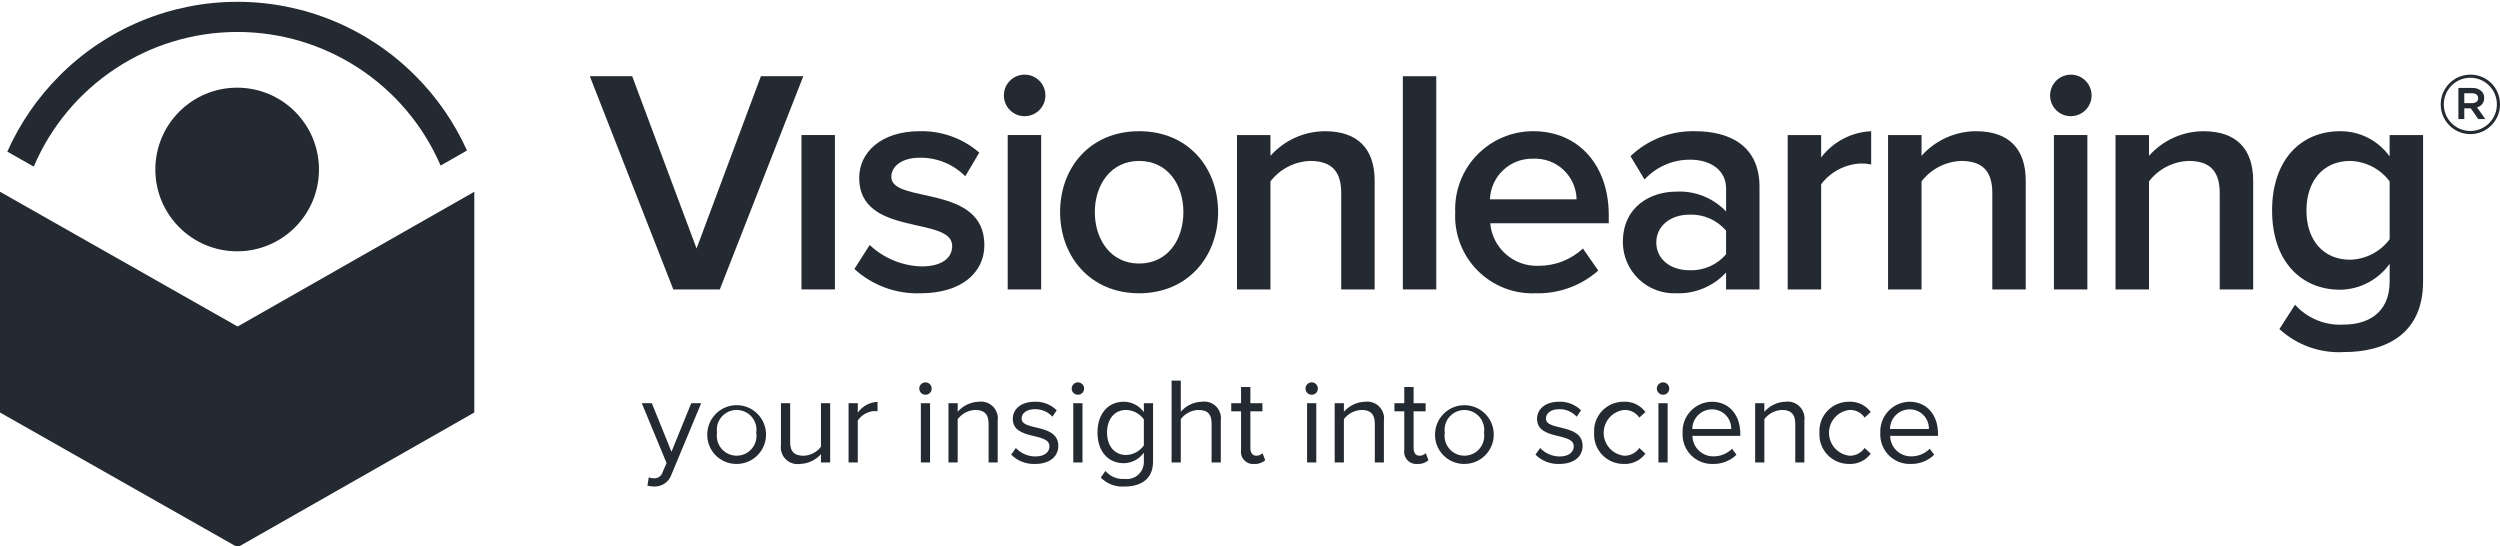
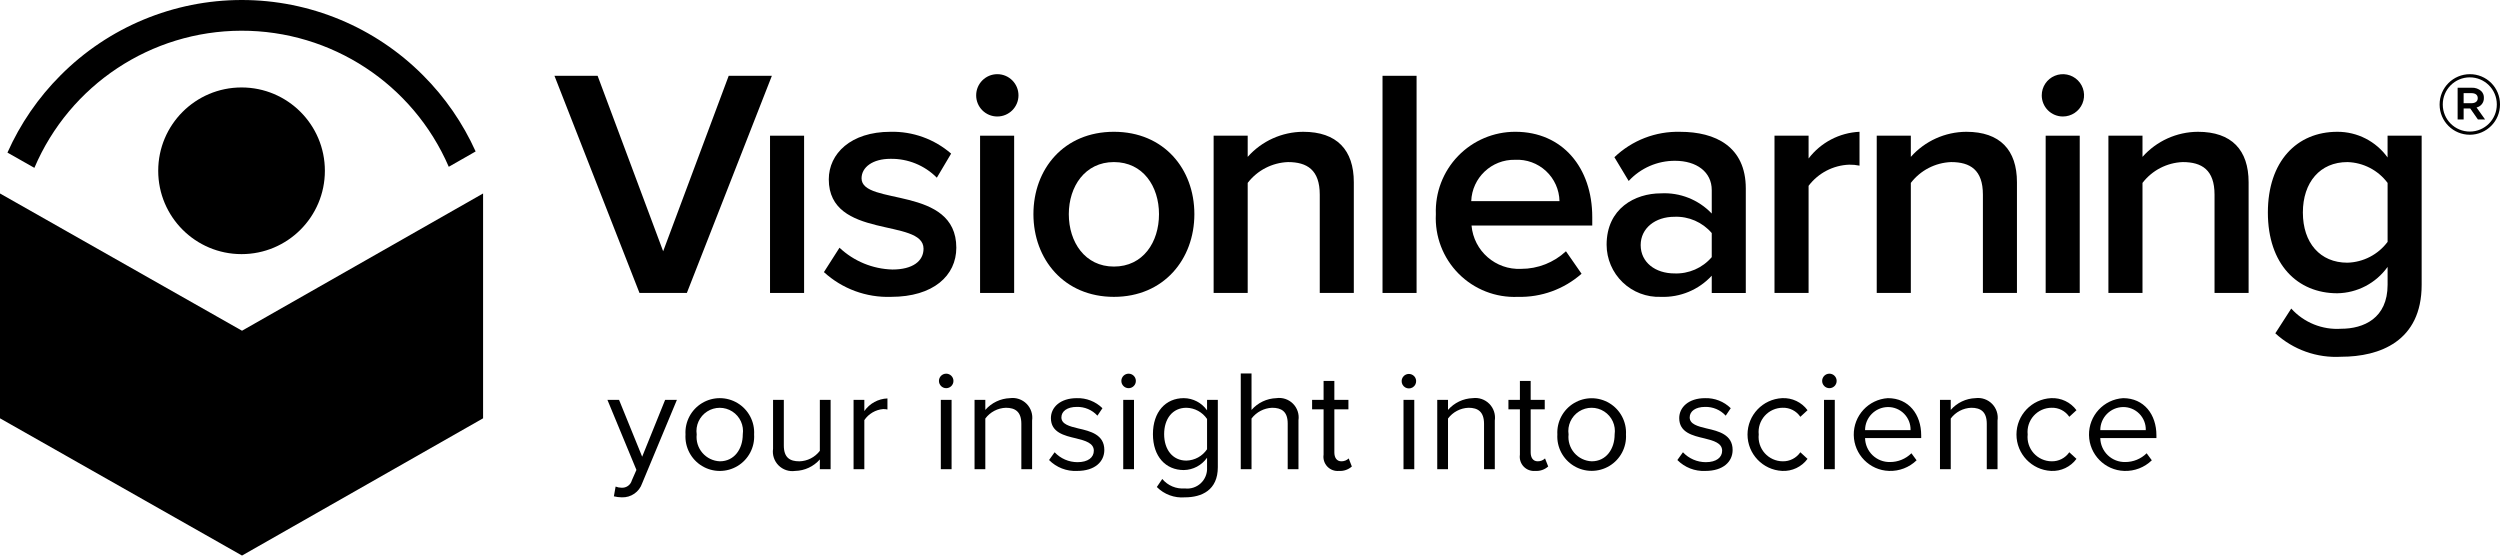
- <svg xmlns="http://www.w3.org/2000/svg" width="275" height="60" viewBox="0 0 275 60">
+ <svg xmlns="http://www.w3.org/2000/svg" width="270" height="60" viewBox="0 0 270 60">
  <g>
-     <circle cx="26.087" cy="18.644" r="9" fill="#242a31" />
-     <polygon points="0 21.094 0 45.376 26.138 60.199 52.173 45.376 52.173 21.094 26.138 35.917 0 21.094" fill="#242a31" />
-     <path d="M3.713,18.327a24.347,24.347,0,0,1,44.754-.115l2.229-1.271.672-.386a27.817,27.817,0,0,0-5.674-8.219,27.622,27.622,0,0,0-39.157,0,27.785,27.785,0,0,0-5.732,8.343l.46.261Z" fill="#242a31" />
+     <circle cx="26.087" cy="18.445" r="9" />
+     <polygon points="0 20.895 0 45.177 26.138 60 52.173 45.177 52.173 20.895 26.138 35.718 0 20.895" />
+     <path d="M3.713,18.128a24.347,24.347,0,0,1,44.754-.115l2.229-1.271.672-.386a27.816,27.816,0,0,0-5.674-8.219,27.622,27.622,0,0,0-39.157,0A27.785,27.785,0,0,0,.805,16.48l.46.261Z" />
  </g>
  <g>
-     <polygon points="79.18 31.838 88.362 8.385 83.7 8.385 76.621 27.337 69.542 8.385 64.881 8.385 74.064 31.838 79.18 31.838" fill="#242a31" />
-     <rect x="88.163" y="14.854" width="3.679" height="16.984" fill="#242a31" />
-     <path d="M98.048,19.459c0-1.195,1.192-2.108,3.119-2.108a6.89,6.89,0,0,1,5.012,2.039l1.542-2.602a9.649,9.649,0,0,0-6.553-2.356c-4.275,0-6.659,2.357-6.659,5.135,0,6.539,10.233,4.149,10.233,7.489,0,1.335-1.156,2.25-3.365,2.25a8.68,8.68,0,0,1-5.711-2.355l-1.683,2.636a10.235,10.235,0,0,0,7.253,2.673c4.557,0,7.045-2.287,7.045-5.31C108.281,20.2,98.048,22.45,98.048,19.459Z" fill="#242a31" />
-     <path d="M112.705,12.78a2.285,2.285,0,1,0-2.279-2.285A2.277,2.277,0,0,0,112.705,12.78Z" fill="#242a31" />
-     <rect x="110.848" y="14.854" width="3.68" height="16.984" fill="#242a31" />
-     <path d="M125.302,14.432c-5.398,0-8.692,4.009-8.692,8.896,0,4.853,3.294,8.932,8.692,8.932,5.396,0,8.69-4.079,8.69-8.932C133.992,18.439,130.698,14.432,125.302,14.432Zm0,14.556c-3.119,0-4.871-2.636-4.871-5.66,0-2.988,1.751-5.625,4.871-5.625,3.155,0,4.87,2.636,4.87,5.625C130.172,26.353,128.456,28.989,125.302,28.988Z" fill="#242a31" />
-     <path d="M139.75,19.953a5.768,5.768,0,0,1,4.35-2.25c2.067,0,3.434.844,3.434,3.517V31.838h3.678V19.882c0-3.48-1.822-5.449-5.468-5.449a8.061,8.061,0,0,0-5.993,2.708V14.854h-3.679V31.838h3.679V19.953Z" fill="#242a31" />
-     <rect x="154.312" y="8.385" width="3.678" height="23.453" fill="#242a31" />
-     <path d="M169.289,29.235a5.127,5.127,0,0,1-5.363-4.677h13.038V23.644c0-5.344-3.224-9.212-8.305-9.212a8.57,8.57,0,0,0-8.586,8.896A8.503,8.503,0,0,0,168.939,32.26a10.009,10.009,0,0,0,6.869-2.497l-1.685-2.427A7.085,7.085,0,0,1,169.289,29.235ZM168.625,17.457a4.563,4.563,0,0,1,4.8,4.466h-9.532A4.638,4.638,0,0,1,168.625,17.457Z" fill="#242a31" />
-     <path d="M189.868,29.974v1.864h-.001v.004h3.679V20.553c0-4.536-3.295-6.118-7.08-6.118a9.893,9.893,0,0,0-7.111,2.743l1.543,2.567a6.761,6.761,0,0,1,5.013-2.18c2.312,0,3.958,1.197,3.958,3.164v2.533a7.056,7.056,0,0,0-5.501-2.181c-2.771,0-5.854,1.617-5.854,5.554a5.642,5.642,0,0,0,5.854,5.625A7.11,7.11,0,0,0,189.868,29.974Zm-7.675-3.306c0-1.828,1.58-3.057,3.646-3.057a5.039,5.039,0,0,1,4.029,1.758V27.97a5.043,5.043,0,0,1-4.029,1.758C183.772,29.728,182.193,28.531,182.193,26.668Z" fill="#242a31" />
-     <path d="M200.327,20.269a5.767,5.767,0,0,1,4.38-2.285,5.047,5.047,0,0,1,1.121.105V14.432a7.34,7.34,0,0,0-5.501,2.885V14.854h-3.681V31.838h3.681Z" fill="#242a31" />
-     <path d="M219.154,31.838h3.677V19.882c0-3.48-1.823-5.449-5.47-5.449a8.063,8.063,0,0,0-5.991,2.708V14.854h-3.683V31.838h3.683V19.953a5.766,5.766,0,0,1,4.346-2.25c2.07,0,3.438.844,3.438,3.517V31.838Z" fill="#242a31" />
-     <path d="M227.787,12.78a2.285,2.285,0,1,0-2.278-2.285A2.28,2.28,0,0,0,227.787,12.78Z" fill="#242a31" />
-     <rect x="225.932" y="14.854" width="3.679" height="16.984" fill="#242a31" />
-     <path d="M242.378,14.433a8.048,8.048,0,0,0-5.989,2.708V14.854H232.708V31.838h3.681V19.953a5.759,5.759,0,0,1,4.345-2.25c2.069,0,3.436.844,3.436,3.517V31.838h3.68V19.882C247.848,16.402,246.023,14.433,242.378,14.433Z" fill="#242a31" />
-     <path d="M262.861,17.209a6.641,6.641,0,0,0-5.431-2.777c-4.385,0-7.5,3.199-7.5,8.719,0,5.592,3.188,8.72,7.5,8.72a6.808,6.808,0,0,0,5.431-2.848v1.934c0,3.621-2.594,4.746-5.01,4.746a6.665,6.665,0,0,1-5.397-2.181l-1.72,2.674a9.68,9.68,0,0,0,7.117,2.531c4.133,0,8.688-1.651,8.688-7.771V14.854h-3.681V17.21h.002Zm0,9.11a5.613,5.613,0,0,1-4.345,2.25c-2.949,0-4.806-2.146-4.806-5.417s1.86-5.449,4.806-5.449a5.614,5.614,0,0,1,4.345,2.25Z" fill="#242a31" />
-     <path d="M271.75,8.209a3.273,3.273,0,0,0-3.272,3.272v.018A3.261,3.261,0,1,0,275,11.482v-.019A3.239,3.239,0,0,0,271.75,8.209Zm2.906,3.272a2.918,2.918,0,1,1-5.836.017v-.018a2.918,2.918,0,1,1,5.836-.019v.019Z" fill="#242a31" />
-     <path d="M273.259,10.777v-.018a.948.948,0,0,0-.278-.713,1.407,1.407,0,0,0-1.035-.372h-1.522v3.425h.649V11.915h.713l.828,1.184h.772l-.918-1.292A1.017,1.017,0,0,0,273.259,10.777Zm-1.34.568-.847-.002V10.259h.847c.423,0,.677.19.677.532v.021C272.596,11.138,272.342,11.345,271.919,11.345Z" fill="#242a31" />
-     <g>
-       <path d="M71.366,52.506a1.555,1.555,0,0,0,.553.108.937.937,0,0,0,.972-.689l.432-.986-2.727-6.588h1.107l2.16,5.346,2.174-5.346H77.13l-3.267,7.844a1.938,1.938,0,0,1-1.917,1.323,3.078,3.078,0,0,1-.729-.094Z" fill="#242a31" />
-       <path d="M77.805,47.606a3.233,3.233,0,1,1,3.227,3.429A3.199,3.199,0,0,1,77.805,47.606Zm5.386,0a2.185,2.185,0,1,0-4.32,0,2.186,2.186,0,1,0,4.32,0Z" fill="#242a31" />
-       <path d="M90.306,50.873v-.918a3.19,3.19,0,0,1-2.322,1.08,1.84,1.84,0,0,1-2.079-2.079V44.352h1.013v4.293c0,1.147.58,1.485,1.471,1.485a2.489,2.489,0,0,0,1.917-.986V44.352h1.012v6.521Z" fill="#242a31" />
-       <path d="M93.343,50.873V44.352H94.356v1.039a2.809,2.809,0,0,1,2.173-1.188v1.039a3.36,3.36,0,0,0-.391-.027,2.387,2.387,0,0,0-1.782,1.04v4.617Z" fill="#242a31" />
-       <path d="M101.119,42.746a.692.692,0,0,1,.689-.689.68.68,0,0,1,.675.689.668.668,0,0,1-.675.675A.68.68,0,0,1,101.119,42.746Zm.175,8.127V44.352h1.013v6.521Z" fill="#242a31" />
-       <path d="M108.746,50.873V46.607c0-1.161-.594-1.512-1.471-1.512a2.54,2.54,0,0,0-1.93,1.012v4.766h-1.013V44.352h1.013v.945A3.191,3.191,0,0,1,107.68,44.19a1.849,1.849,0,0,1,2.066,2.106v4.577Z" fill="#242a31" />
-       <path d="M111.23,50.009l.513-.729a2.955,2.955,0,0,0,2.147.931c.999,0,1.552-.472,1.552-1.12,0-1.58-4.037-.608-4.037-3.024,0-1.026.864-1.877,2.417-1.877a3.253,3.253,0,0,1,2.417.945l-.472.702a2.519,2.519,0,0,0-1.944-.824c-.891,0-1.445.446-1.445,1.026,0,1.417,4.037.486,4.037,3.024,0,1.093-.877,1.971-2.551,1.971A3.498,3.498,0,0,1,111.23,50.009Z" fill="#242a31" />
-       <path d="M117.885,42.746a.692.692,0,0,1,.689-.689.68.68,0,0,1,.675.689.668.668,0,0,1-.675.675A.68.68,0,0,1,117.885,42.746Zm.175,8.127V44.352h1.013v6.521Z" fill="#242a31" />
-       <path d="M121.085,52.533l.513-.729a2.518,2.518,0,0,0,2.12.878,1.865,1.865,0,0,0,2.106-1.903v-.986a2.769,2.769,0,0,1-2.2,1.161c-1.701,0-2.902-1.269-2.902-3.375,0-2.092,1.188-3.389,2.902-3.389a2.727,2.727,0,0,1,2.2,1.147v-.985h1.012v6.426c0,2.065-1.525,2.74-3.118,2.74A3.331,3.331,0,0,1,121.085,52.533Zm4.739-3.537V46.134a2.468,2.468,0,0,0-1.944-1.04c-1.323,0-2.106,1.04-2.106,2.484,0,1.431.783,2.47,2.106,2.47A2.443,2.443,0,0,0,125.823,48.996Z" fill="#242a31" />
-       <path d="M133.275,50.873V46.58c0-1.161-.58-1.485-1.471-1.485a2.513,2.513,0,0,0-1.917,1.012v4.766h-1.012V41.868h1.012v3.429a3.136,3.136,0,0,1,2.322-1.107,1.834,1.834,0,0,1,2.079,2.079v4.604Z" fill="#242a31" />
-       <path d="M136.515,49.509V45.243h-1.08v-.891h1.08V42.57h1.026v1.782h1.323v.891h-1.323v4.05c0,.486.216.837.648.837a.958.958,0,0,0,.688-.284l.297.77a1.641,1.641,0,0,1-1.201.419A1.338,1.338,0,0,1,136.515,49.509Z" fill="#242a31" />
-       <path d="M143.602,42.746a.692.692,0,0,1,.689-.689.68.68,0,0,1,.675.689.668.668,0,0,1-.675.675A.68.68,0,0,1,143.602,42.746Zm.176,8.127V44.352h1.013v6.521Z" fill="#242a31" />
-       <path d="M151.23,50.873V46.607c0-1.161-.594-1.512-1.472-1.512a2.54,2.54,0,0,0-1.93,1.012v4.766h-1.013V44.352h1.013v.945a3.191,3.191,0,0,1,2.336-1.107,1.849,1.849,0,0,1,2.065,2.106v4.577Z" fill="#242a31" />
-       <path d="M154.47,49.509V45.243h-1.08v-.891h1.08V42.57h1.026v1.782h1.323v.891h-1.323v4.05c0,.486.216.837.648.837a.958.958,0,0,0,.689-.284l.297.77a1.642,1.642,0,0,1-1.202.419A1.338,1.338,0,0,1,154.47,49.509Z" fill="#242a31" />
-       <path d="M157.858,47.606a3.232,3.232,0,1,1,3.227,3.429A3.199,3.199,0,0,1,157.858,47.606Zm5.386,0a2.184,2.184,0,1,0-4.32,0,2.186,2.186,0,1,0,4.32,0Z" fill="#242a31" />
-       <path d="M168.901,50.009l.513-.729a2.955,2.955,0,0,0,2.147.931c.999,0,1.552-.472,1.552-1.12,0-1.58-4.037-.608-4.037-3.024,0-1.026.864-1.877,2.417-1.877a3.253,3.253,0,0,1,2.417.945l-.472.702a2.519,2.519,0,0,0-1.944-.824c-.891,0-1.445.446-1.445,1.026,0,1.417,4.037.486,4.037,3.024,0,1.093-.877,1.971-2.552,1.971A3.498,3.498,0,0,1,168.901,50.009Z" fill="#242a31" />
-       <path d="M175.354,47.606a3.221,3.221,0,0,1,3.254-3.416,2.79,2.79,0,0,1,2.389,1.134l-.675.607a1.92,1.92,0,0,0-1.66-.837,2.533,2.533,0,0,0,0,5.036,1.966,1.966,0,0,0,1.66-.851l.675.621a2.791,2.791,0,0,1-2.389,1.134A3.233,3.233,0,0,1,175.354,47.606Z" fill="#242a31" />
-       <path d="M182.252,42.746a.692.692,0,0,1,.689-.689.68.68,0,0,1,.675.689.668.668,0,0,1-.675.675A.68.68,0,0,1,182.252,42.746Zm.175,8.127V44.352H183.44v6.521Z" fill="#242a31" />
-       <path d="M185.087,47.606A3.261,3.261,0,0,1,188.3,44.19c1.971,0,3.132,1.539,3.132,3.497v.257H186.167a2.285,2.285,0,0,0,2.335,2.254,2.838,2.838,0,0,0,2.025-.837l.486.661a3.595,3.595,0,0,1-2.592,1.013A3.237,3.237,0,0,1,185.087,47.606Zm3.2-2.579a2.173,2.173,0,0,0-2.133,2.16h4.28A2.111,2.111,0,0,0,188.286,45.027Z" fill="#242a31" />
-       <path d="M197.48,50.873V46.607c0-1.161-.594-1.512-1.471-1.512a2.54,2.54,0,0,0-1.93,1.012v4.766h-1.013V44.352h1.013v.945a3.191,3.191,0,0,1,2.335-1.107,1.849,1.849,0,0,1,2.066,2.106v4.577Z" fill="#242a31" />
-       <path d="M200.139,47.606a3.221,3.221,0,0,1,3.253-3.416,2.79,2.79,0,0,1,2.39,1.134l-.675.607a1.92,1.92,0,0,0-1.66-.837,2.533,2.533,0,0,0,0,5.036,1.966,1.966,0,0,0,1.66-.851l.675.621a2.791,2.791,0,0,1-2.39,1.134A3.233,3.233,0,0,1,200.139,47.606Z" fill="#242a31" />
-       <path d="M206.835,47.606a3.261,3.261,0,0,1,3.213-3.416c1.971,0,3.132,1.539,3.132,3.497v.257H207.915a2.285,2.285,0,0,0,2.336,2.254,2.838,2.838,0,0,0,2.025-.837l.486.661a3.595,3.595,0,0,1-2.592,1.013A3.237,3.237,0,0,1,206.835,47.606Zm3.199-2.579a2.173,2.173,0,0,0-2.133,2.16h4.28A2.111,2.111,0,0,0,210.034,45.027Z" fill="#242a31" />
-     </g>
+     <polygon points="74.18 31.639 83.362 8.186 78.7 8.186 71.621 27.138 64.542 8.186 59.881 8.186 69.064 31.639 74.18 31.639" />
+     <rect x="83.163" y="14.655" width="3.679" height="16.984" />
+     <path d="M93.048,19.261c0-1.195,1.192-2.108,3.119-2.108a6.89,6.89,0,0,1,5.012,2.039l1.542-2.602a9.649,9.649,0,0,0-6.553-2.356c-4.275,0-6.659,2.357-6.659,5.135,0,6.539,10.233,4.149,10.233,7.489,0,1.335-1.156,2.25-3.365,2.25a8.679,8.679,0,0,1-5.711-2.355L88.983,29.388A10.235,10.235,0,0,0,96.237,32.06c4.557,0,7.045-2.287,7.045-5.309C103.281,20.001,93.048,22.251,93.048,19.261Z" />
+     <path d="M107.705,12.581a2.285,2.285,0,1,0-2.279-2.285A2.276,2.276,0,0,0,107.705,12.581Z" />
+     <rect x="105.848" y="14.655" width="3.68" height="16.984" />
+     <path d="M120.302,14.233c-5.398,0-8.692,4.008-8.692,8.896,0,4.853,3.294,8.932,8.692,8.932s8.69-4.079,8.69-8.932C128.992,18.24,125.698,14.233,120.302,14.233Zm0,14.556c-3.119,0-4.871-2.636-4.871-5.66,0-2.988,1.751-5.625,4.871-5.625,3.155,0,4.87,2.636,4.87,5.625C125.172,26.154,123.456,28.79,120.302,28.789Z" />
+     <path d="M134.75,19.754a5.768,5.768,0,0,1,4.35-2.25c2.067,0,3.434.844,3.434,3.517V31.639h3.678V19.683c0-3.48-1.822-5.449-5.468-5.449a8.061,8.061,0,0,0-5.993,2.708V14.655h-3.679V31.639h3.679V19.754Z" />
+     <rect x="149.312" y="8.186" width="3.678" height="23.453" />
+     <path d="M164.289,29.036a5.127,5.127,0,0,1-5.363-4.677h13.038v-.914c0-5.344-3.224-9.212-8.305-9.212a8.57,8.57,0,0,0-8.586,8.896,8.502,8.502,0,0,0,8.866,8.932,10.009,10.009,0,0,0,6.869-2.497l-1.685-2.427A7.085,7.085,0,0,1,164.289,29.036Zm-.664-11.778a4.563,4.563,0,0,1,4.8,4.466H158.893A4.638,4.638,0,0,1,163.625,17.258Z" />
+     <path d="M184.868,29.775v1.864h-.001v.004h3.679V20.354c0-4.536-3.295-6.118-7.08-6.118a9.893,9.893,0,0,0-7.111,2.743l1.543,2.567a6.761,6.761,0,0,1,5.013-2.18c2.312,0,3.958,1.197,3.958,3.164v2.533a7.056,7.056,0,0,0-5.501-2.181c-2.771,0-5.854,1.617-5.854,5.554a5.642,5.642,0,0,0,5.854,5.624A7.11,7.11,0,0,0,184.868,29.775Zm-7.675-3.306c0-1.828,1.58-3.057,3.646-3.057a5.039,5.039,0,0,1,4.029,1.758v2.602a5.043,5.043,0,0,1-4.029,1.758C178.772,29.529,177.193,28.332,177.193,26.469Z" />
+     <path d="M195.327,20.07a5.767,5.767,0,0,1,4.38-2.285,5.048,5.048,0,0,1,1.121.105V14.233a7.34,7.34,0,0,0-5.501,2.885V14.655h-3.681V31.639h3.681Z" />
+     <path d="M214.154,31.639h3.677V19.683c0-3.48-1.823-5.449-5.47-5.449a8.063,8.063,0,0,0-5.991,2.708V14.655h-3.683V31.639h3.683V19.754a5.766,5.766,0,0,1,4.346-2.25c2.07,0,3.438.844,3.438,3.517V31.639Z" />
+     <path d="M222.787,12.581a2.285,2.285,0,1,0-2.278-2.285A2.28,2.28,0,0,0,222.787,12.581Z" />
+     <rect x="220.932" y="14.655" width="3.679" height="16.984" />
+     <path d="M237.378,14.234a8.049,8.049,0,0,0-5.989,2.708V14.655H227.708V31.639h3.681V19.754a5.76,5.76,0,0,1,4.345-2.25c2.069,0,3.436.844,3.436,3.517V31.639h3.68V19.683C242.848,16.203,241.023,14.234,237.378,14.234Z" />
+     <path d="M257.861,17.011a6.642,6.642,0,0,0-5.431-2.777c-4.385,0-7.5,3.199-7.5,8.719,0,5.592,3.188,8.72,7.5,8.72a6.808,6.808,0,0,0,5.431-2.848v1.934c0,3.621-2.594,4.746-5.01,4.746a6.665,6.665,0,0,1-5.397-2.181l-1.72,2.674a9.68,9.68,0,0,0,7.117,2.531c4.133,0,8.688-1.651,8.688-7.77V14.655h-3.681v2.356h.002Zm0,9.11a5.613,5.613,0,0,1-4.345,2.25c-2.949,0-4.806-2.146-4.806-5.417s1.86-5.449,4.806-5.449a5.614,5.614,0,0,1,4.345,2.25Z" />
+     <path d="M266.75,8.011a3.273,3.273,0,0,0-3.272,3.272v.018A3.261,3.261,0,1,0,270,11.283v-.019A3.239,3.239,0,0,0,266.75,8.011Zm2.906,3.272A2.918,2.918,0,1,1,263.82,11.3v-.018a2.918,2.918,0,1,1,5.836-.019v.019Z" />
+     <path d="M268.259,10.578V10.56a.947.947,0,0,0-.278-.713,1.407,1.407,0,0,0-1.035-.372h-1.522V12.9h.649V11.716h.713l.828,1.184h.772l-.918-1.292A1.017,1.017,0,0,0,268.259,10.578Zm-1.34.568-.847-.002V10.06h.847c.423,0,.677.19.677.532v.021C267.596,10.939,267.342,11.146,266.919,11.146Z" />
+   </g>
+   <g>
+     <path d="M66.486,52.55a1.786,1.786,0,0,0,.636.124,1.077,1.077,0,0,0,1.116-.791l.496-1.131-3.132-7.566h1.256l2.496,6.139,2.48-6.139h1.271l-3.751,9.007a2.227,2.227,0,0,1-2.202,1.519,3.774,3.774,0,0,1-.853-.108Z" />
+     <path d="M74.034,46.922a3.711,3.711,0,1,1,7.41,0,3.712,3.712,0,1,1-7.41,0Zm6.186,0a2.515,2.515,0,1,0-4.977,0A2.62,2.62,0,0,0,77.74,49.821C79.336,49.821,80.22,48.457,80.22,46.922Z" />
+     <path d="M88.543,50.674V49.62a3.663,3.663,0,0,1-2.667,1.24A2.106,2.106,0,0,1,83.49,48.472V43.186h1.163v4.93c0,1.318.666,1.706,1.674,1.706A2.865,2.865,0,0,0,88.543,48.69V43.186h1.163v7.488Z" />
+     <path d="M92.185,50.674V43.186h1.163v1.209a3.183,3.183,0,0,1,2.496-1.364v1.194a2.053,2.053,0,0,0-.465-.046,2.739,2.739,0,0,0-2.031,1.194v5.302Z" />
+     <path d="M101.406,41.14a.783.783,0,0,1,1.566,0,.783.783,0,1,1-1.566,0Zm.202,9.534V43.186h1.163v7.488Z" />
+     <path d="M110.305,50.674V45.775c0-1.318-.667-1.736-1.674-1.736a2.893,2.893,0,0,0-2.217,1.163v5.473h-1.163V43.186h1.163v1.085A3.716,3.716,0,0,1,109.08,43a2.128,2.128,0,0,1,2.387,2.418v5.255Z" />
+     <path d="M113.9,48.845a3.393,3.393,0,0,0,2.465,1.07c1.147,0,1.768-.511,1.768-1.24,0-.822-.915-1.085-1.922-1.333-1.271-.295-2.713-.636-2.713-2.186,0-1.163,1.008-2.155,2.791-2.155a3.79,3.79,0,0,1,2.775,1.085l-.542.806a2.918,2.918,0,0,0-2.232-.946c-1.024,0-1.659.465-1.659,1.132,0,.729.853.962,1.83,1.194,1.302.294,2.806.666,2.806,2.325,0,1.256-1.008,2.264-2.946,2.264a3.983,3.983,0,0,1-3.023-1.178Z" />
+     <path d="M121.107,41.14a.783.783,0,0,1,1.566,0,.783.783,0,1,1-1.566,0Zm.202,9.534V43.186h1.163v7.488Z" />
+     <path d="M125.525,51.728a2.859,2.859,0,0,0,2.434,1.023,2.144,2.144,0,0,0,2.403-2.248v-1.07a3.127,3.127,0,0,1-2.512,1.333c-1.953,0-3.333-1.457-3.333-3.876,0-2.403,1.364-3.891,3.333-3.891a3.103,3.103,0,0,1,2.512,1.318V43.186h1.163v7.271c0,2.48-1.736,3.256-3.565,3.256a3.825,3.825,0,0,1-3.023-1.116Zm4.837-6.48a2.759,2.759,0,0,0-2.232-1.209c-1.504,0-2.403,1.194-2.403,2.853,0,1.643.899,2.853,2.403,2.853a2.772,2.772,0,0,0,2.232-1.225Z" />
+     <path d="M139.072,50.674v-4.93c0-1.318-.683-1.705-1.69-1.705a2.944,2.944,0,0,0-2.217,1.163v5.473h-1.163v-10.34h1.163v3.938A3.723,3.723,0,0,1,137.847,43a2.106,2.106,0,0,1,2.388,2.387v5.287Z" />
+     <path d="M142.947,49.108V44.209h-1.24v-1.023h1.24V41.14h1.163v2.046h1.519v1.023h-1.519V48.86c0,.558.248.961.759.961a1.124,1.124,0,0,0,.791-.31L146,50.38a1.901,1.901,0,0,1-1.395.48A1.532,1.532,0,0,1,142.947,49.108Z" />
+     <path d="M151.378,41.14a.783.783,0,0,1,1.565,0,.783.783,0,1,1-1.565,0Zm.201,9.534V43.186h1.163v7.488Z" />
+     <path d="M160.276,50.674V45.775c0-1.318-.667-1.736-1.674-1.736a2.89,2.89,0,0,0-2.217,1.163v5.473h-1.163V43.186h1.163v1.085A3.713,3.713,0,0,1,159.051,43a2.128,2.128,0,0,1,2.388,2.418v5.255Z" />
+     <path d="M164.15,49.108V44.209h-1.24v-1.023h1.24V41.14h1.163v2.046h1.519v1.023h-1.519V48.86c0,.558.248.961.76.961a1.123,1.123,0,0,0,.791-.31l.341.868a1.901,1.901,0,0,1-1.395.48A1.532,1.532,0,0,1,164.15,49.108Z" />
+     <path d="M168.195,46.922a3.711,3.711,0,1,1,7.411,0,3.712,3.712,0,1,1-7.411,0Zm6.186,0a2.515,2.515,0,1,0-4.976,0,2.62,2.62,0,0,0,2.496,2.899C173.497,49.821,174.381,48.457,174.381,46.922Z" />
+     <path d="M181.758,48.845a3.393,3.393,0,0,0,2.465,1.07c1.147,0,1.768-.511,1.768-1.24,0-.822-.914-1.085-1.922-1.333-1.272-.295-2.713-.636-2.713-2.186,0-1.163,1.007-2.155,2.79-2.155a3.79,3.79,0,0,1,2.775,1.085l-.543.806a2.916,2.916,0,0,0-2.232-.946c-1.023,0-1.659.465-1.659,1.132,0,.729.853.962,1.83,1.194,1.302.294,2.806.666,2.806,2.325,0,1.256-1.007,2.264-2.945,2.264a3.982,3.982,0,0,1-3.023-1.178Z" />
+     <path d="M192.469,43a3.206,3.206,0,0,1,2.744,1.302l-.775.713a2.22,2.22,0,0,0-1.907-.977,2.609,2.609,0,0,0-2.589,2.884,2.622,2.622,0,0,0,2.589,2.899,2.257,2.257,0,0,0,1.907-.977l.775.713a3.206,3.206,0,0,1-2.744,1.302,3.935,3.935,0,0,1,0-7.86Z" />
+     <path d="M196.792,41.14a.783.783,0,0,1,1.566,0,.783.783,0,1,1-1.566,0Zm.202,9.534V43.186h1.163v7.488Z" />
+     <path d="M203.892,43c2.263,0,3.597,1.767,3.597,4.015V47.31H201.427a2.638,2.638,0,0,0,2.697,2.589,3.275,3.275,0,0,0,2.31-.946l.558.759a4.068,4.068,0,0,1-2.977,1.147,3.935,3.935,0,0,1-.124-7.86Zm-2.465,3.457h4.914a2.427,2.427,0,0,0-2.465-2.496A2.498,2.498,0,0,0,201.427,46.457Z" />
+     <path d="M214.572,50.674V45.775c0-1.318-.667-1.736-1.674-1.736a2.893,2.893,0,0,0-2.217,1.163v5.473h-1.163V43.186H210.68v1.085A3.716,3.716,0,0,1,213.347,43a2.128,2.128,0,0,1,2.387,2.418v5.255Z" />
+     <path d="M221.515,43a3.206,3.206,0,0,1,2.744,1.302l-.775.713a2.22,2.22,0,0,0-1.907-.977,2.609,2.609,0,0,0-2.589,2.884,2.622,2.622,0,0,0,2.589,2.899,2.258,2.258,0,0,0,1.907-.977l.775.713a3.206,3.206,0,0,1-2.744,1.302,3.935,3.935,0,0,1,0-7.86Z" />
+     <path d="M229.296,43c2.263,0,3.597,1.767,3.597,4.015V47.31h-6.062a2.638,2.638,0,0,0,2.697,2.589,3.275,3.275,0,0,0,2.31-.946l.558.759A4.068,4.068,0,0,1,229.42,50.86a3.935,3.935,0,0,1-.124-7.86Zm-2.465,3.457h4.914a2.427,2.427,0,0,0-2.465-2.496A2.498,2.498,0,0,0,226.831,46.457Z" />
  </g>
</svg>
